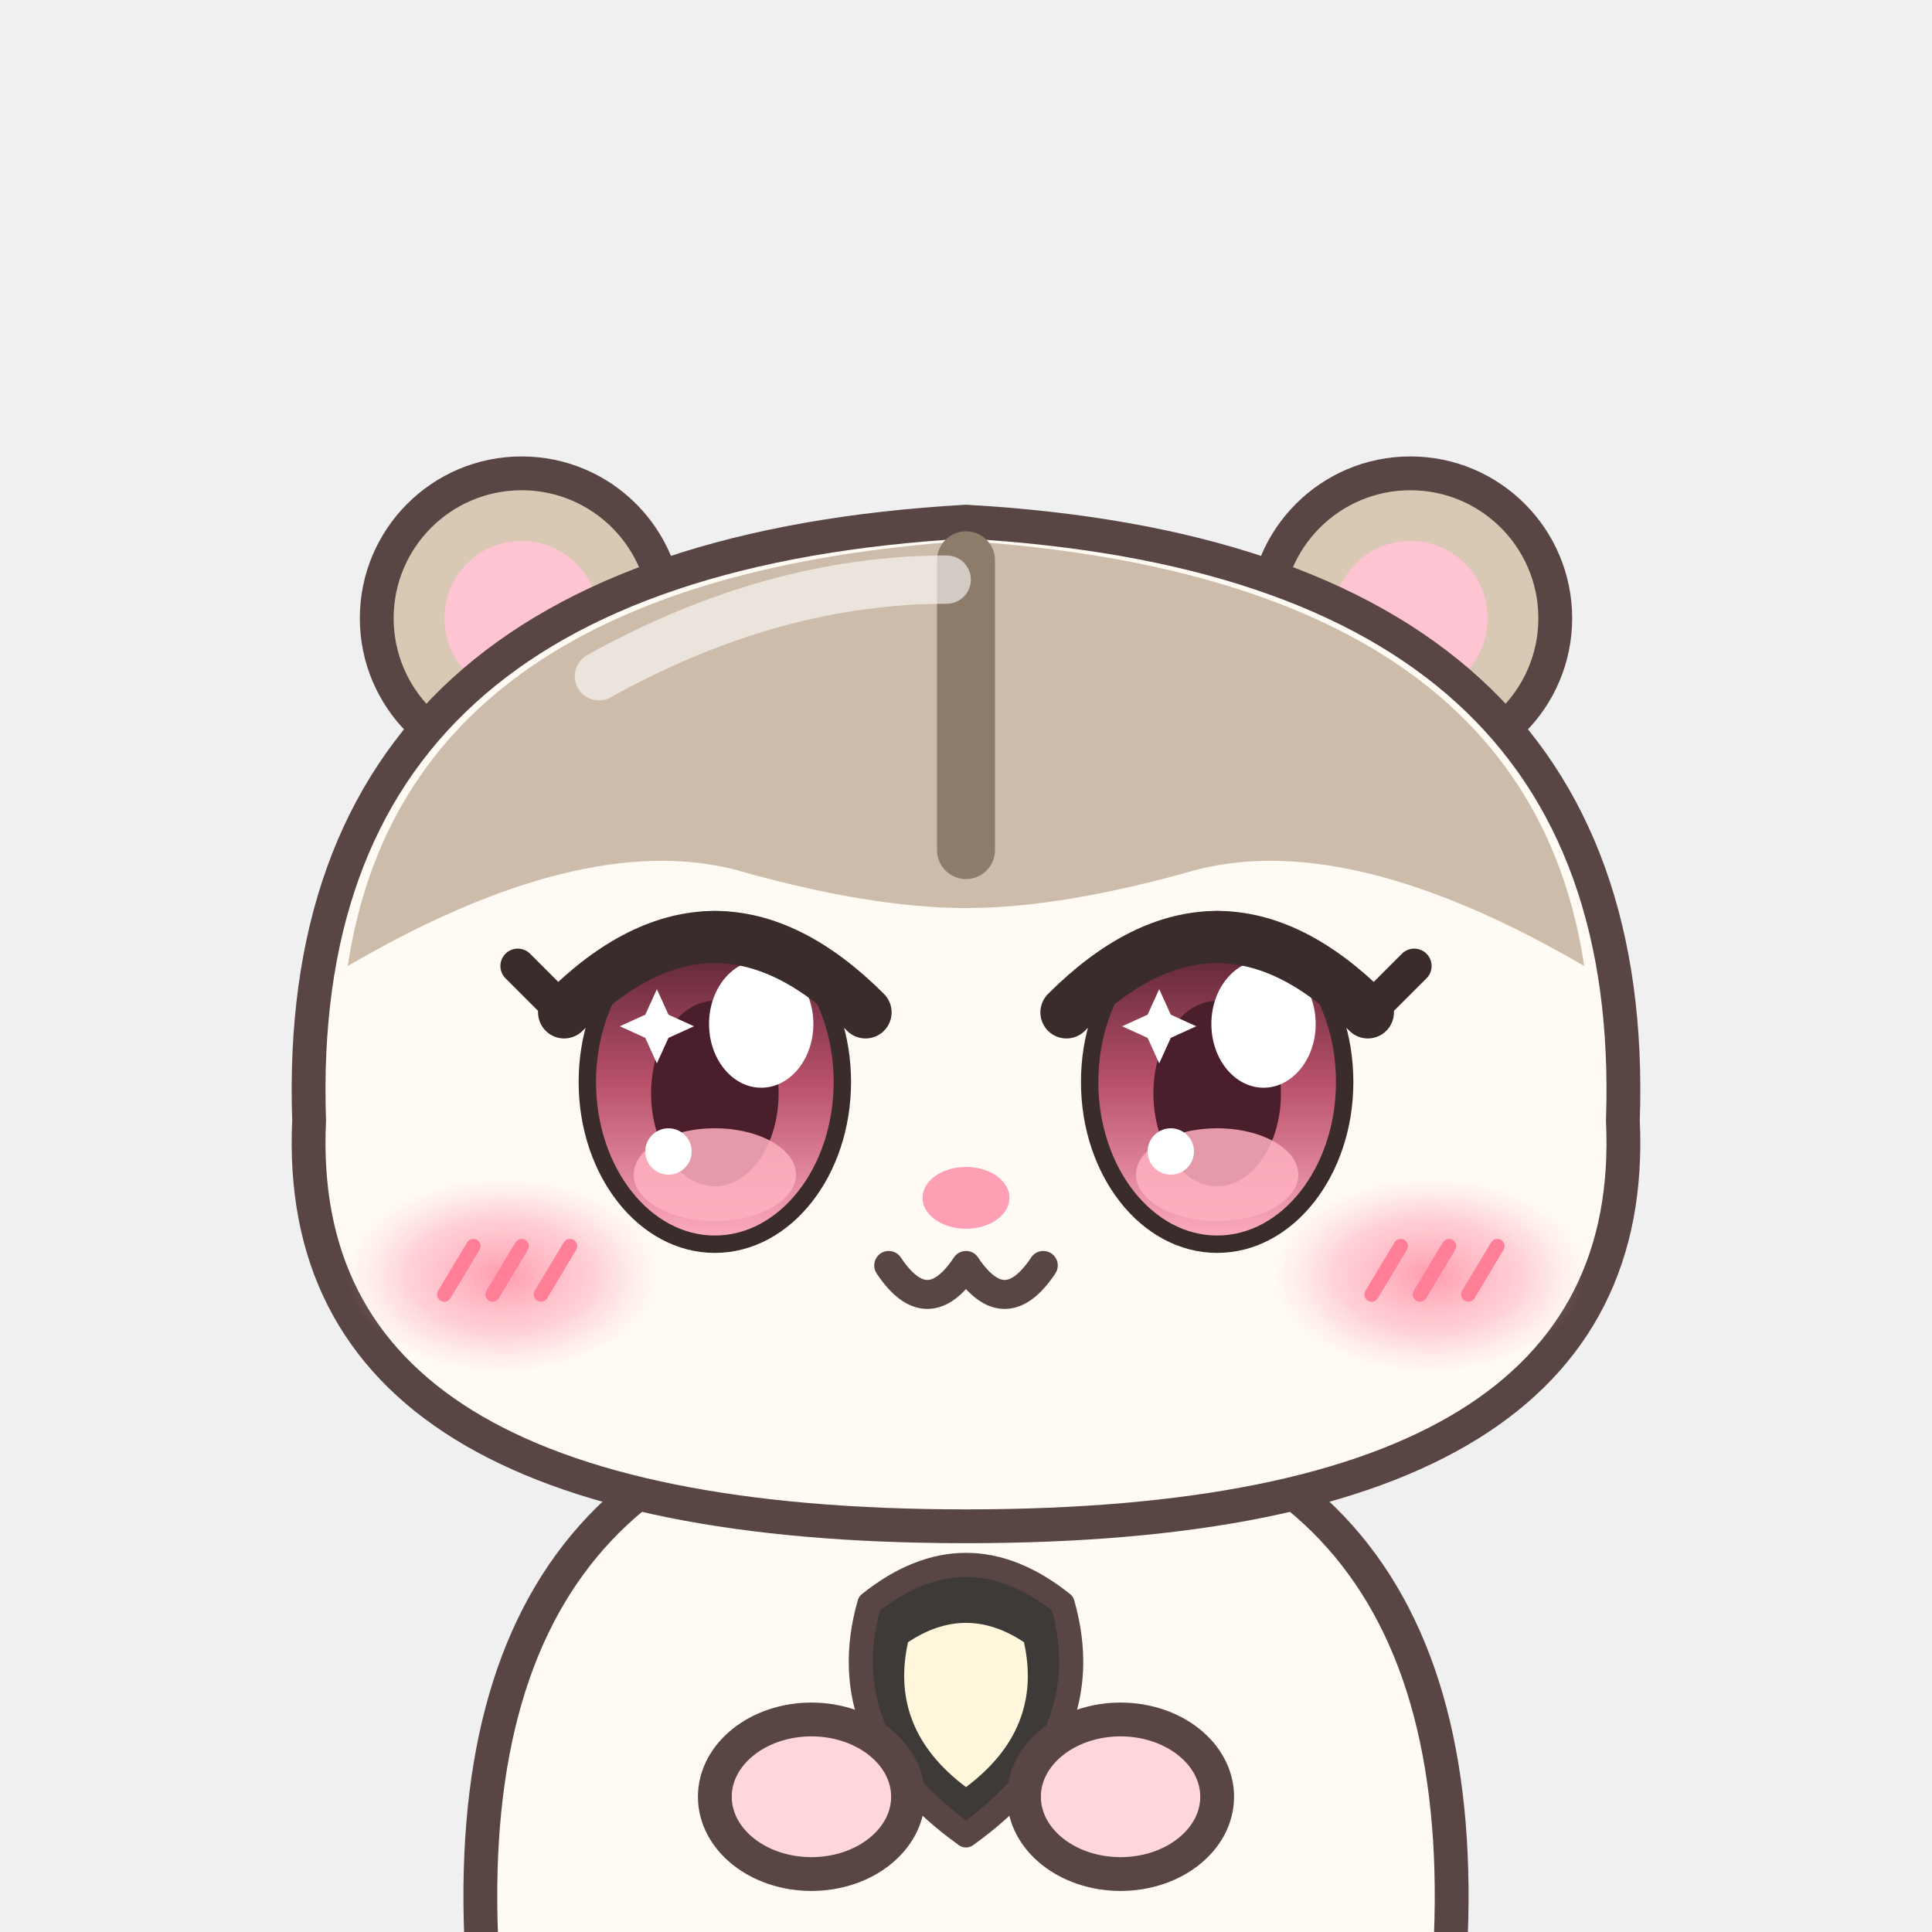
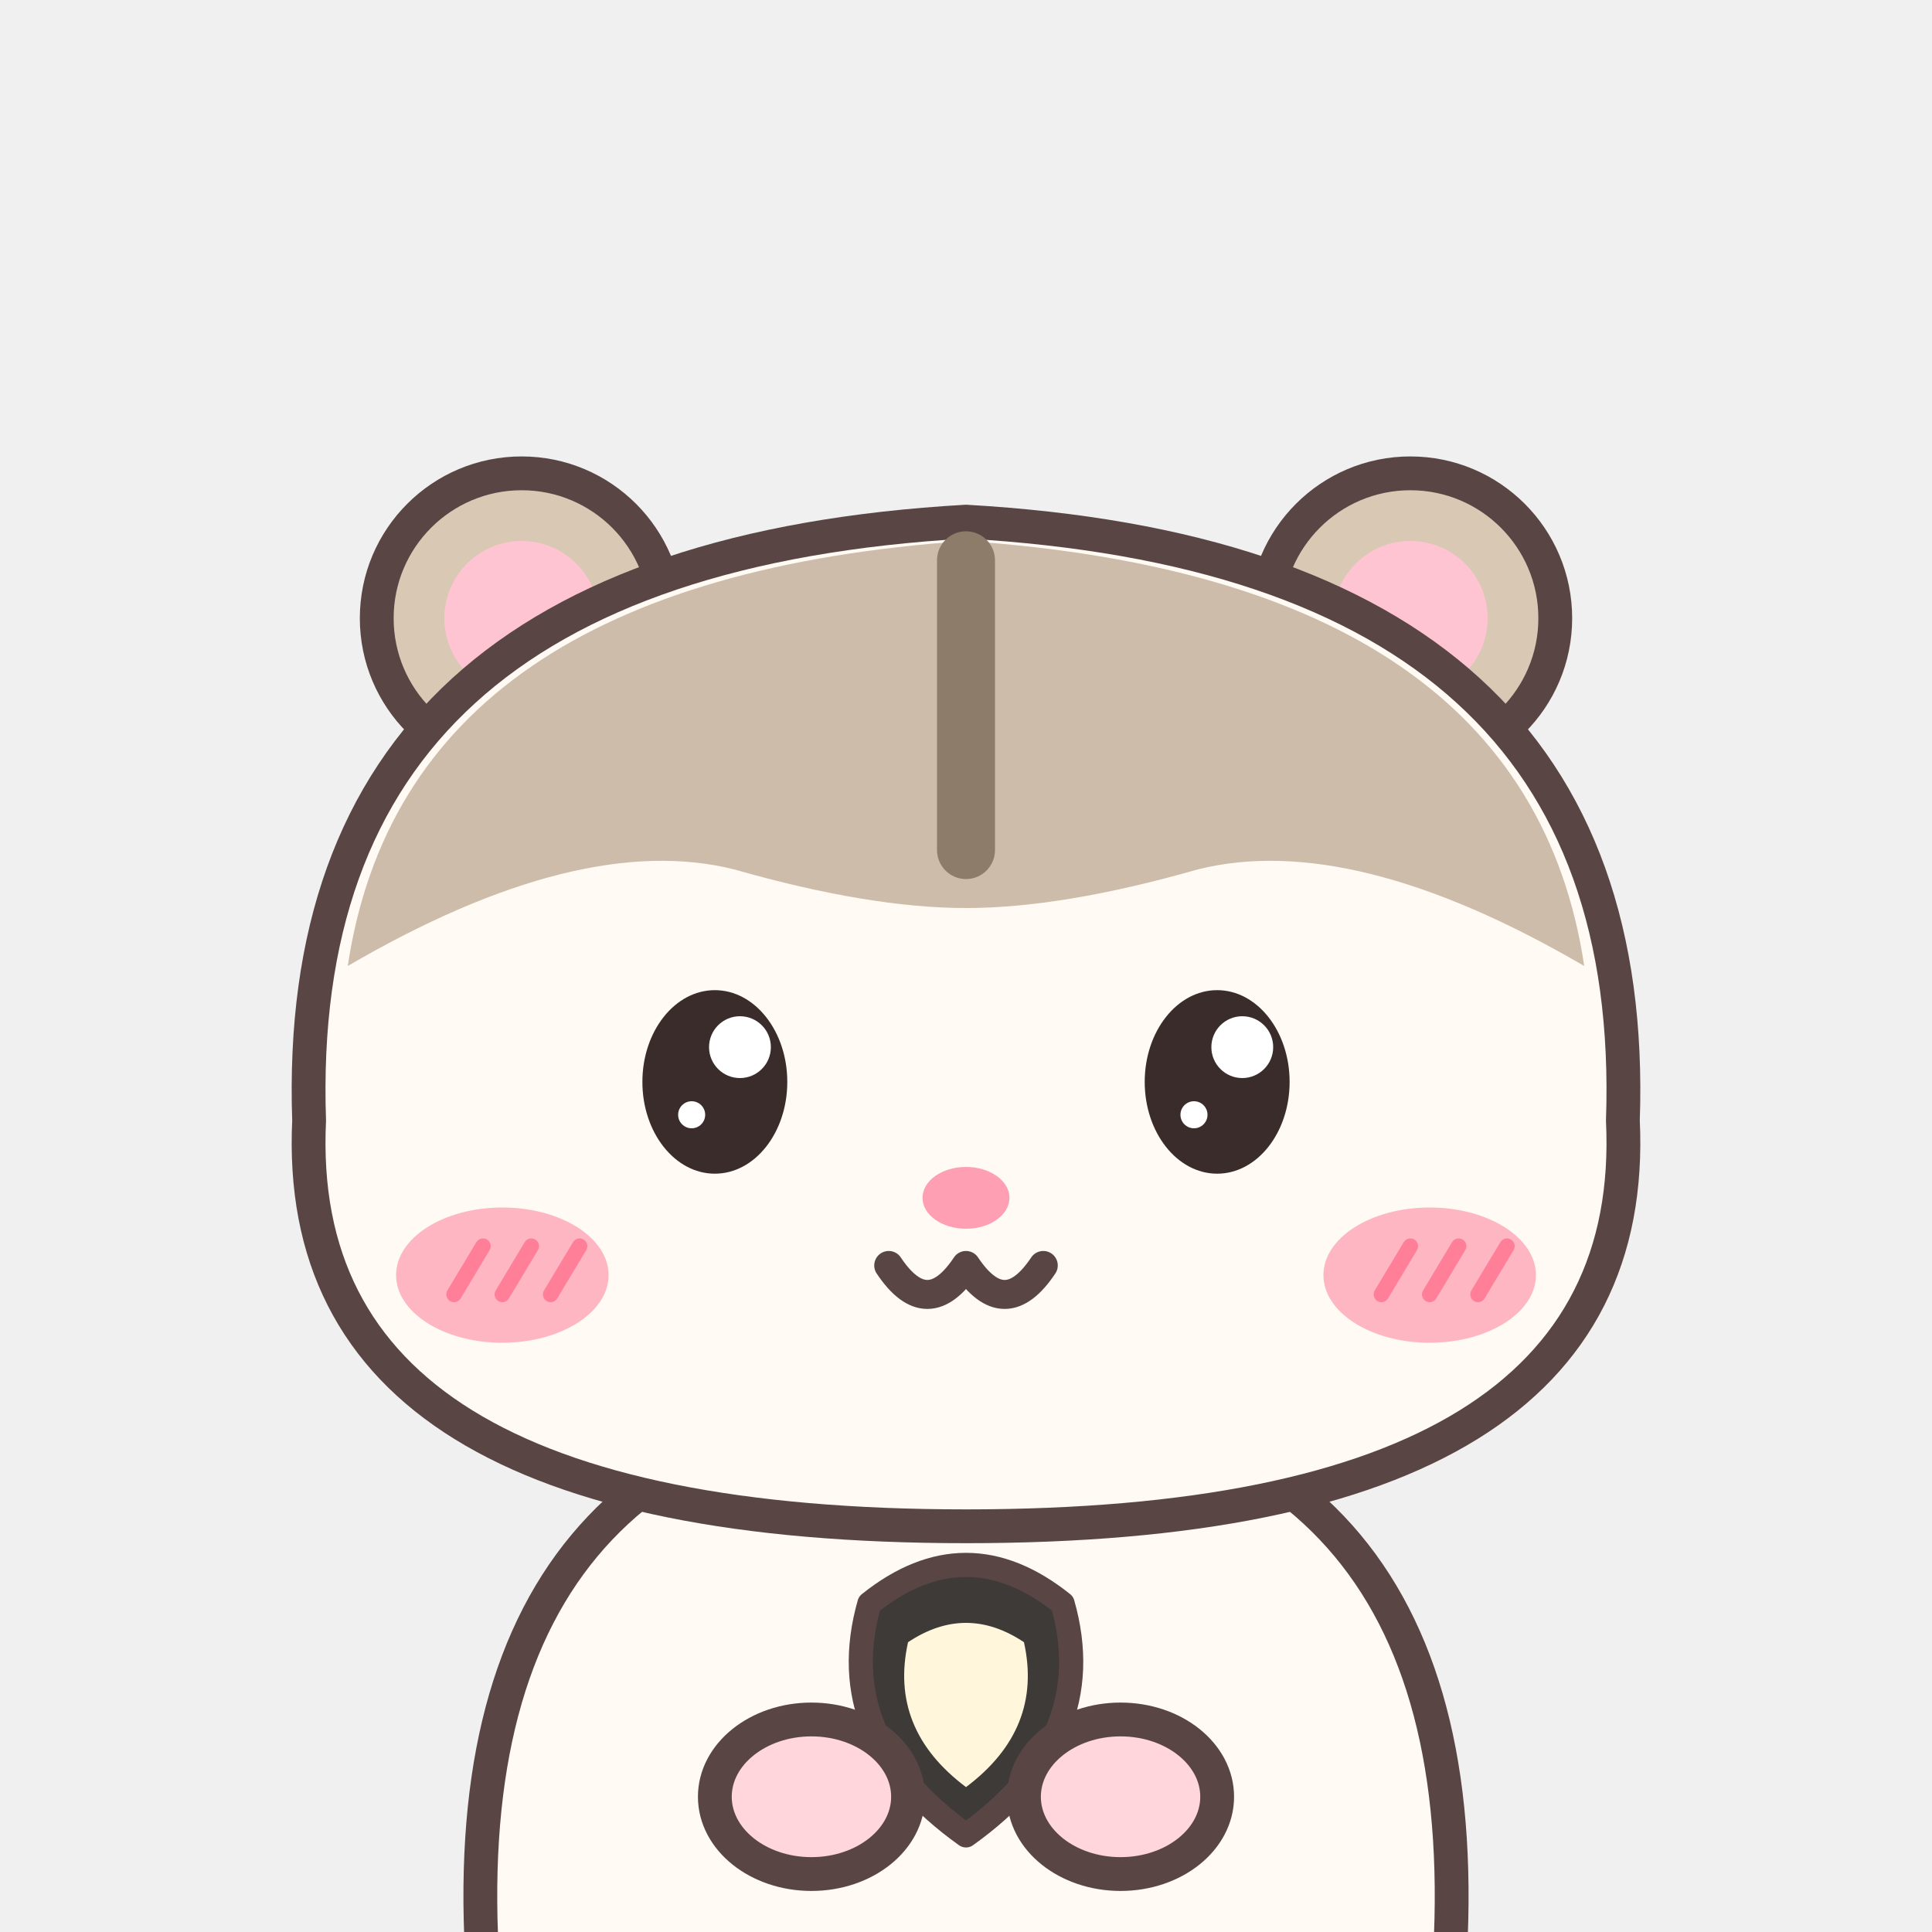
<svg xmlns="http://www.w3.org/2000/svg" viewBox="0 0 200 200" role="img" aria-label="ジャンガリアンハムスター">
-   <defs>
-     <linearGradient id="hamster-iris" x1="0" y1="0" x2="0" y2="1">
-       <stop offset="0" stop-color="#4a1e2a" />
-       <stop offset="0.5" stop-color="#b8506a" />
-       <stop offset="1" stop-color="#ffb0c0" />
-     </linearGradient>
-     <radialGradient id="hamster-blush">
-       <stop offset="0" stop-color="#ff7d9a" stop-opacity="0.75" />
-       <stop offset="0.6" stop-color="#ff9fb4" stop-opacity="0.45" />
-       <stop offset="1" stop-color="#ffb3c4" stop-opacity="0" />
-     </radialGradient>
-   </defs>
  <path d="M50 204 Q46 146 100 144 Q154 146 150 204 Z" fill="#fffaf3" stroke="#5a4545" stroke-width="3.5" stroke-linejoin="round" stroke-linecap="round" />
  <g transform="translate(0 16)">
    <path d="M90 150 q10 -8 20 0 q4 14 -10 24 q-14 -10 -10 -24z" fill="#3d3a38" stroke="#5a4545" stroke-width="2.5" stroke-linejoin="round" stroke-linecap="round" />
    <path d="M94 154 q6 -4 12 0 q2 9 -6 15 q-8 -6 -6 -15z" fill="#fff6dc" />
  </g>
  <ellipse cx="84" cy="186" rx="10" ry="8" fill="#ffd6dc" stroke="#5a4545" stroke-width="3.5" stroke-linejoin="round" stroke-linecap="round" />
  <ellipse cx="116" cy="186" rx="10" ry="8" fill="#ffd6dc" stroke="#5a4545" stroke-width="3.5" stroke-linejoin="round" stroke-linecap="round" />
-   <ellipse cx="100" cy="152" rx="40" ry="7" fill="#3b2c2c" opacity="0.13" />
  <circle cx="54" cy="64" r="15" fill="#d9c8b4" stroke="#5a4545" stroke-width="3.5" stroke-linejoin="round" stroke-linecap="round" />
  <circle cx="146" cy="64" r="15" fill="#d9c8b4" stroke="#5a4545" stroke-width="3.5" stroke-linejoin="round" stroke-linecap="round" />
  <circle cx="54" cy="64" r="8" fill="#ffc4d2" />
  <circle cx="146" cy="64" r="8" fill="#ffc4d2" />
  <path d="M32 116 Q30 58 100 54 Q170 58 168 116 Q170 158 100 158 Q30 158 32 116 Z" fill="#fffaf3" stroke="#5a4545" stroke-width="3.5" stroke-linejoin="round" stroke-linecap="round" />
  <path d="M36 100 Q42 60 100 56 Q158 60 164 100 Q140 86 124 90 Q110 94 100 94 Q90 94 76 90 Q60 86 36 100 Z" fill="#cdbcaa" />
  <path d="M100 58 V88" stroke="#8e7c6a" stroke-width="6" stroke-linecap="round" />
  <ellipse cx="100" cy="124" rx="4.5" ry="3.2" fill="#ff9fb4" />
-   <path d="M62 70 Q80 60 98 60" fill="none" stroke="#fff" stroke-opacity="0.6" stroke-width="5" stroke-linecap="round" />
-   <ellipse cx="52" cy="132" rx="16" ry="10" fill="url(#hamster-blush)" />
-   <path d="M46 134 l3 -5 M51 134 l3 -5 M56 134 l3 -5" stroke="#ff7f99" stroke-width="1.5" stroke-linecap="round" />
-   <ellipse cx="148" cy="132" rx="16" ry="10" fill="url(#hamster-blush)" />
-   <path d="M142 134 l3 -5 M147 134 l3 -5 M152 134 l3 -5" stroke="#ff7f99" stroke-width="1.5" stroke-linecap="round" />
-   <g transform="translate(74 112) scale(1.2) translate(-74 -112)">
-     <ellipse cx="74" cy="112" rx="11" ry="14" fill="url(#hamster-iris)" stroke="#3b2c2c" stroke-width="1.5" />
-     <ellipse cx="74" cy="113" rx="5.5" ry="8" fill="#4a1e2a" />
-     <ellipse cx="74" cy="120" rx="7" ry="4" fill="#ffb0c0" opacity="0.85" />
-     <ellipse cx="78" cy="107" rx="4.5" ry="5.5" fill="#fff" />
-     <circle cx="70" cy="118" r="2" fill="#fff" />
-     <path d="M69 104 l1 2.2 2.2 1 -2.2 1 -1 2.2 -1 -2.2 -2.2 -1 2.2 -1z" fill="#fff" />
-     <path d="M61 106 Q74 93 87 106" fill="none" stroke="#3b2c2c" stroke-width="4.5" stroke-linecap="round" stroke-linejoin="round" />
-     <path d="M61 106 l-4 -4" fill="none" stroke="#3b2c2c" stroke-width="3" stroke-linecap="round" stroke-linejoin="round" />
-   </g>
-   <g transform="translate(126 112) scale(1.2) translate(-126 -112)">
-     <ellipse cx="126" cy="112" rx="11" ry="14" fill="url(#hamster-iris)" stroke="#3b2c2c" stroke-width="1.5" />
-     <ellipse cx="126" cy="113" rx="5.5" ry="8" fill="#4a1e2a" />
-     <ellipse cx="126" cy="120" rx="7" ry="4" fill="#ffb0c0" opacity="0.85" />
-     <ellipse cx="130" cy="107" rx="4.5" ry="5.5" fill="#fff" />
-     <circle cx="122" cy="118" r="2" fill="#fff" />
-     <path d="M121 104 l1 2.2 2.2 1 -2.2 1 -1 2.2 -1 -2.2 -2.2 -1 2.2 -1z" fill="#fff" />
-     <path d="M113 106 Q126 93 139 106" fill="none" stroke="#3b2c2c" stroke-width="4.5" stroke-linecap="round" stroke-linejoin="round" />
-     <path d="M139 106 l4 -4" fill="none" stroke="#3b2c2c" stroke-width="3" stroke-linecap="round" stroke-linejoin="round" />
-   </g>
+   <ellipse cx="52" cy="132" rx="11" ry="7" fill="#ffaabb" opacity="0.85" />
+   <path d="M47 134 l3 -5 M52 134 l3 -5 M57 134 l3 -5" stroke="#ff7f99" stroke-width="1.6" stroke-linecap="round" />
+   <ellipse cx="148" cy="132" rx="11" ry="7" fill="#ffaabb" opacity="0.85" />
+   <path d="M143 134 l3 -5 M148 134 l3 -5 M153 134 l3 -5" stroke="#ff7f99" stroke-width="1.6" stroke-linecap="round" />
+   <ellipse cx="74" cy="112" rx="7.5" ry="9.5" fill="#3b2c2c" />
+   <circle cx="76.6" cy="108.4" r="3.2" fill="#fff" />
+   <circle cx="71.6" cy="115.4" r="1.4" fill="#fff" />
+   <ellipse cx="126" cy="112" rx="7.5" ry="9.5" fill="#3b2c2c" />
+   <circle cx="128.6" cy="108.4" r="3.2" fill="#fff" />
+   <circle cx="123.6" cy="115.4" r="1.4" fill="#fff" />
  <path d="M92 131 Q96 137 100 131 Q104 137 108 131" fill="none" stroke="#5a4545" stroke-width="3" stroke-linecap="round" stroke-linejoin="round" />
</svg>
